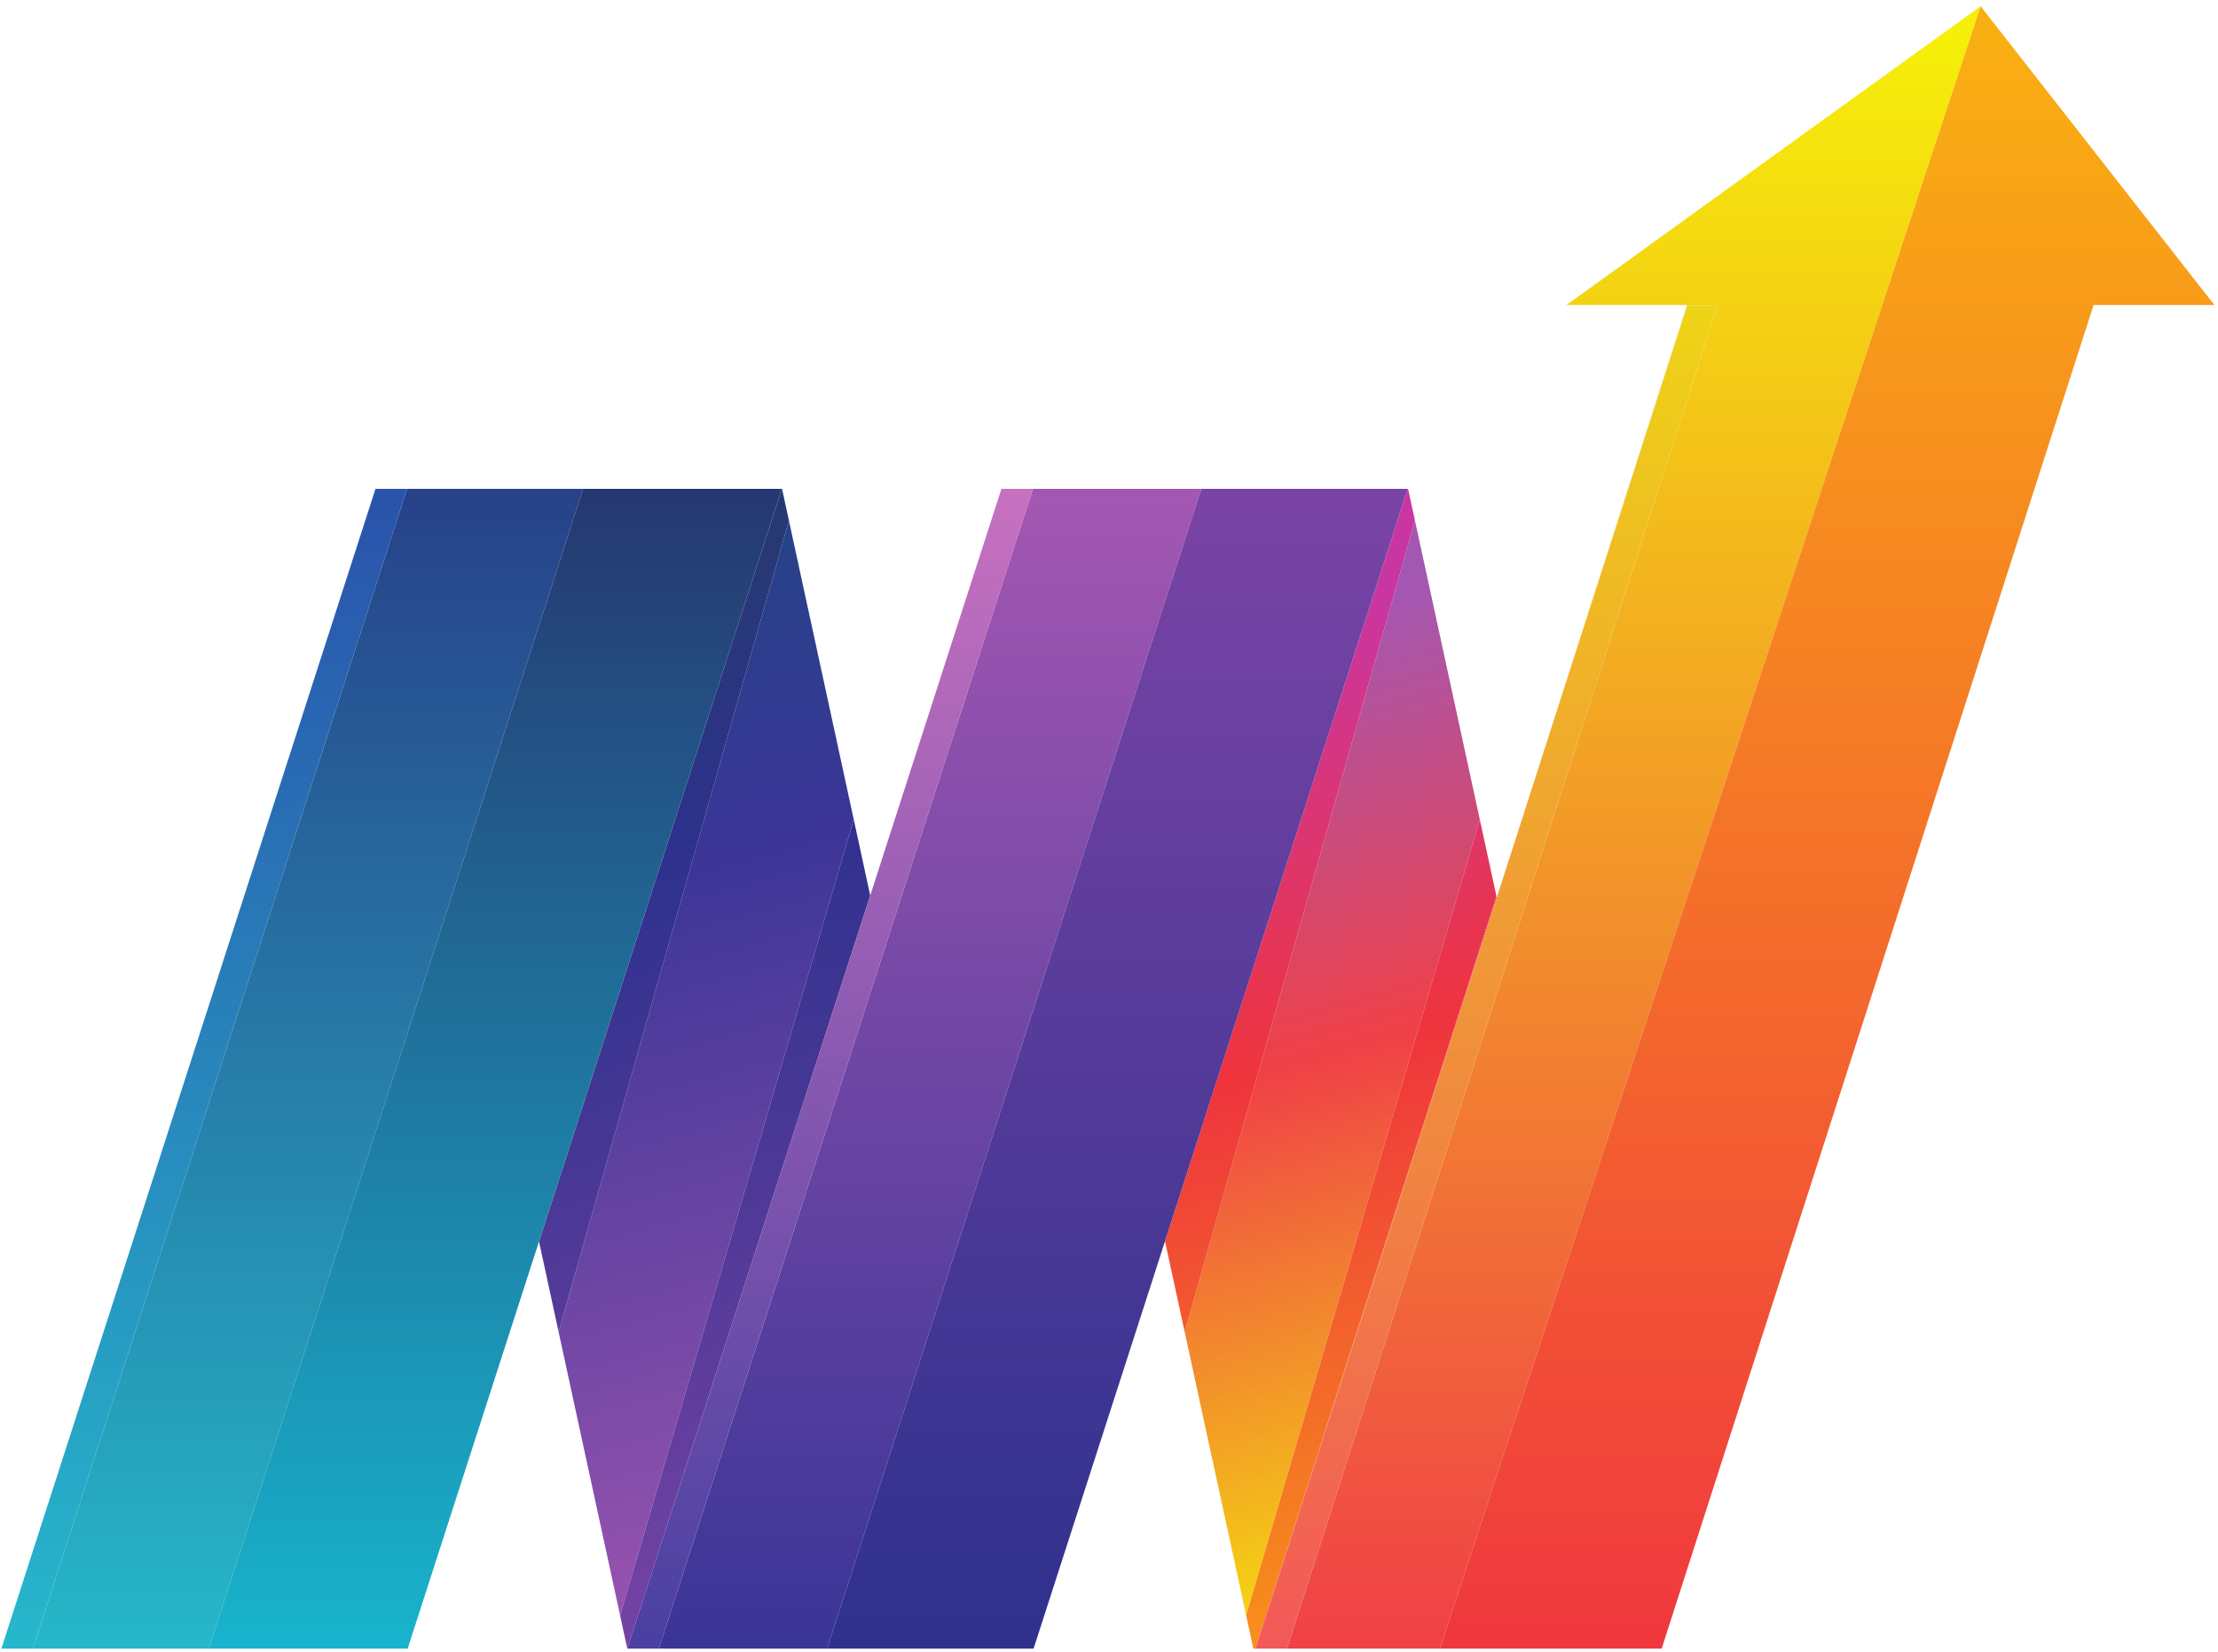
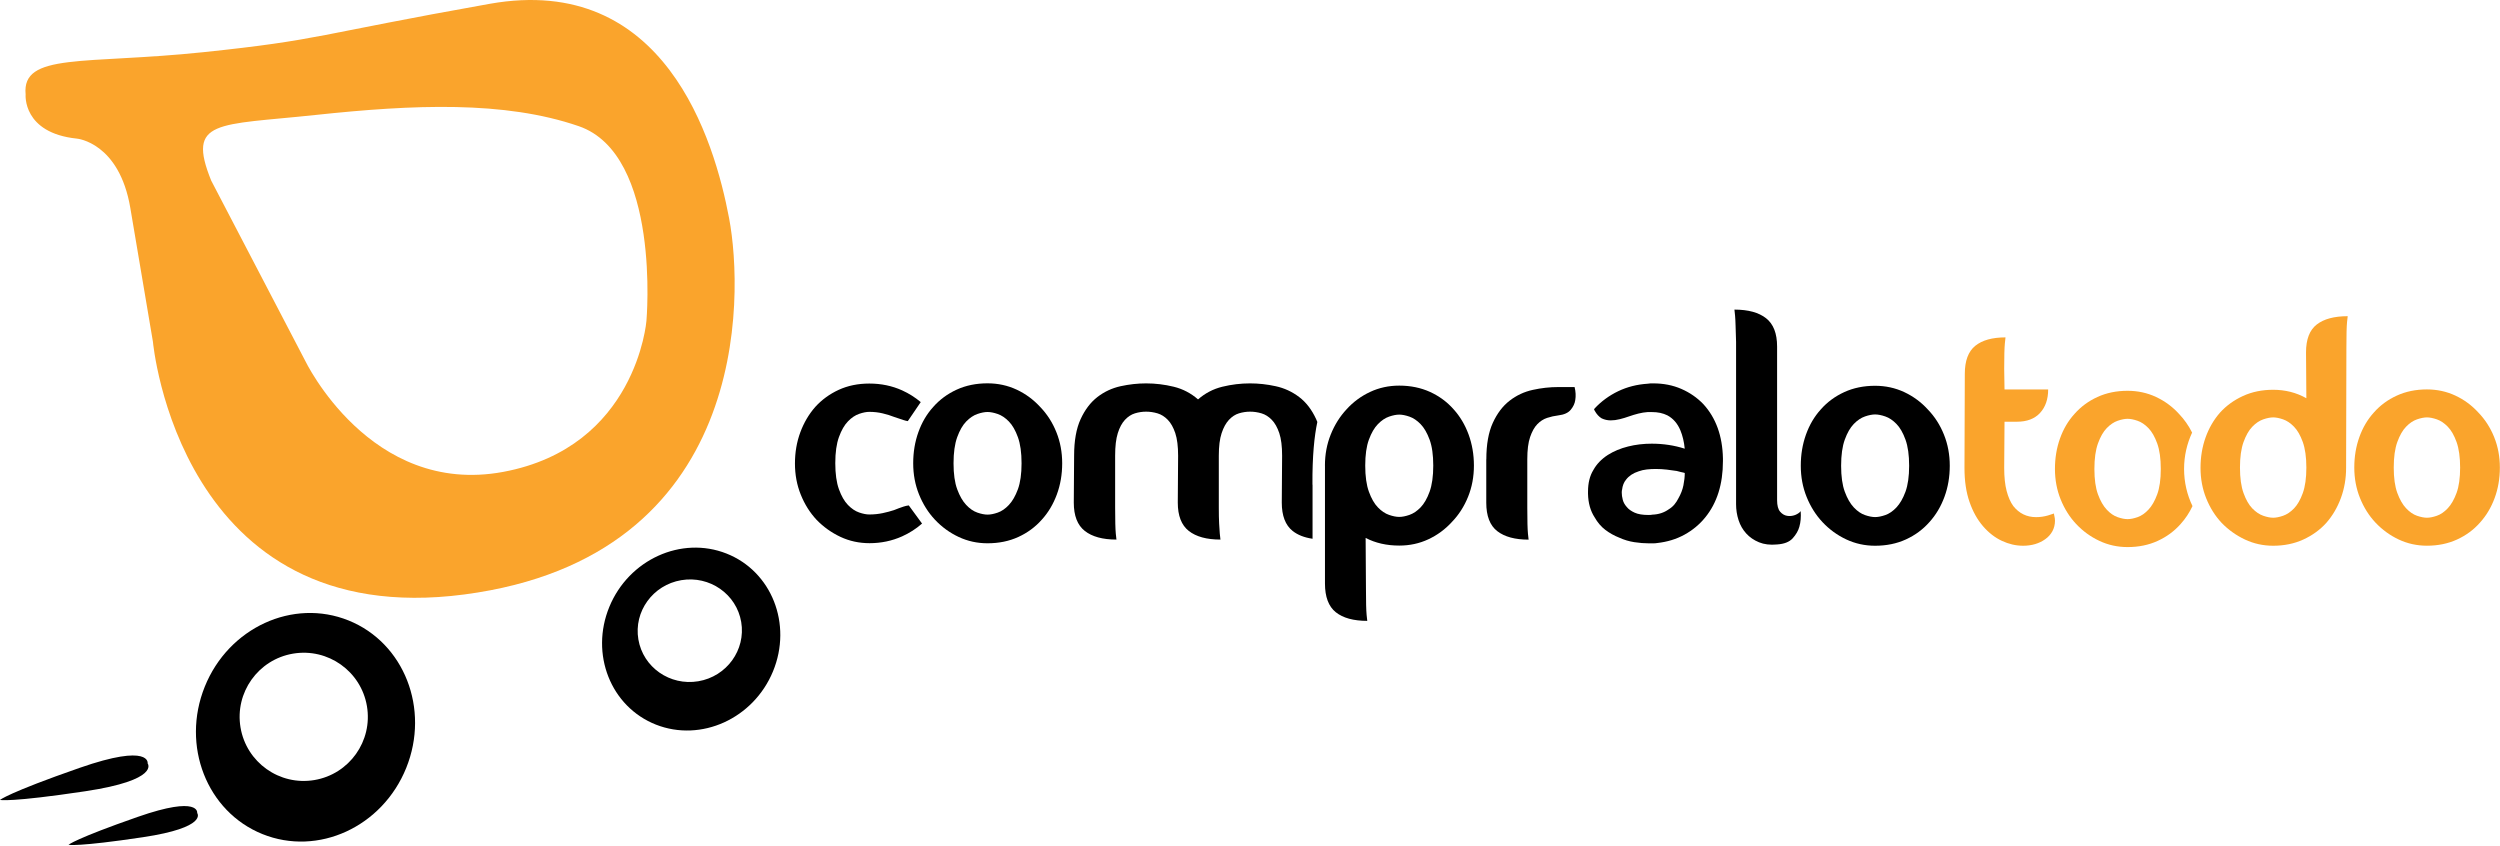
- <svg xmlns="http://www.w3.org/2000/svg" width="333" height="248" viewBox="0 0 333 248" fill="none">
-   <path d="M93.099 242.524L83.868 199.967L118.444 78.157L117.412 73.392H56.413H117.412L130.653 134.441V134.443L128.177 123.028L93.099 242.525" fill="url(#paint0_linear)" />
-   <path d="M83.868 199.967L80.923 186.387L83.868 199.967Z" fill="url(#paint1_radial)" />
-   <path d="M83.868 199.967L80.923 186.387L117.372 73.392H56.413H117.412L118.444 78.157L83.868 199.967Z" fill="url(#paint2_linear)" />
-   <path d="M94.18 247.509L93.099 242.524L128.177 123.028L130.653 134.443L94.18 247.509" fill="url(#paint3_linear)" />
-   <path d="M188.173 247.509L174.908 186.351L177.861 199.967L212.439 78.157L222.171 123.029L187.092 242.525L188.173 247.509" fill="url(#paint4_linear)" />
-   <path d="M212.437 78.159L211.404 73.392L212.439 78.157" fill="url(#paint5_radial)" />
-   <path d="M177.861 199.967L174.908 186.351L211.345 73.392H150.405H211.404L212.437 78.159L177.861 199.967" fill="url(#paint6_linear)" />
-   <path d="M224.672 134.559L222.171 123.029V123.028L224.672 134.557V134.559Z" fill="url(#paint7_radial)" />
-   <path d="M188.477 247.509H188.173L187.092 242.525L222.171 123.028L224.672 134.559L188.477 247.509Z" fill="url(#paint8_linear)" />
-   <path d="M249.476 247.509L314.321 45.795L249.476 247.509V247.509ZM216.155 247.509H193.213L257.832 45.856H253.303L253.323 45.795H235.184L297.36 0.939L332.46 45.795L297.36 0.939L216.155 247.509Z" fill="url(#paint9_linear)" />
-   <path d="M224.719 134.773L224.672 134.557L253.096 45.856H253.303L224.719 134.773Z" fill="url(#paint10_radial)" />
-   <path d="M224.719 134.775L224.672 134.559V134.557L224.719 134.773V134.775Z" fill="url(#paint11_radial)" />
-   <path d="M188.477 247.509L224.672 134.559L224.719 134.775L188.477 247.509" fill="url(#paint12_linear)" />
-   <path d="M193.213 247.509H188.477L224.719 134.775V134.773L253.303 45.856H257.832L193.213 247.509Z" fill="url(#paint13_linear)" />
-   <path d="M249.476 247.509H216.155L297.36 0.939L332.46 45.795H314.321L249.476 247.509Z" fill="url(#paint14_linear)" />
-   <path d="M124.187 247.509H98.915L155.083 73.392H150.347L94.18 247.509L130.653 134.443V134.441L150.347 73.392H150.405H211.345H180.353L124.187 247.509Z" fill="url(#paint15_linear)" />
-   <path d="M98.915 247.509H94.18L150.347 73.392H155.083L98.915 247.509Z" fill="url(#paint16_linear)" />
-   <path d="M155.179 247.509H124.187L180.353 73.392H211.345L174.908 186.351L155.179 247.509" fill="url(#paint17_linear)" />
-   <path d="M31.365 247.509H4.941L61.109 73.392H56.373L0.207 247.509L56.373 73.392H56.413H117.372H87.532L31.365 247.509Z" fill="url(#paint18_linear)" />
-   <path d="M4.941 247.509H0.207L56.373 73.392H61.109L4.941 247.509Z" fill="url(#paint19_linear)" />
-   <path d="M61.205 247.509H31.365L87.532 73.392H117.372L80.923 186.387L61.205 247.509Z" fill="url(#paint20_linear)" />
-   <defs>
-     <linearGradient id="paint0_linear" x1="129.229" y1="247.455" x2="86.722" y2="89.635" gradientUnits="userSpaceOnUse">
-       <stop stop-color="#A357B2" />
-       <stop offset="0" stop-color="#A357B2" />
-       <stop offset="0.747" stop-color="#3A3597" />
-       <stop offset="1" stop-color="#274289" />
-     </linearGradient>
-     <radialGradient id="paint1_radial" cx="0" cy="0" r="1" gradientUnits="userSpaceOnUse" gradientTransform="translate(167.805 199.297) scale(330.251 330.252)">
-       <stop stop-color="#C19FD6" />
-       <stop offset="1" stop-color="#AD90CF" />
-     </radialGradient>
-     <linearGradient id="paint2_linear" x1="129.229" y1="247.455" x2="86.722" y2="89.635" gradientUnits="userSpaceOnUse">
-       <stop stop-color="#7A44A6" />
-       <stop offset="0" stop-color="#7A44A6" />
-       <stop offset="0.747" stop-color="#2E318D" />
-       <stop offset="1" stop-color="#273974" />
-     </linearGradient>
-     <linearGradient id="paint3_linear" x1="129.229" y1="247.455" x2="86.722" y2="89.635" gradientUnits="userSpaceOnUse">
-       <stop stop-color="#7A44A6" />
-       <stop offset="0" stop-color="#7A44A6" />
-       <stop offset="0.747" stop-color="#2E318D" />
-       <stop offset="1" stop-color="#273974" />
-     </linearGradient>
-     <linearGradient id="paint4_linear" x1="223.223" y1="247.455" x2="180.715" y2="89.635" gradientUnits="userSpaceOnUse">
-       <stop stop-color="#F5EF09" />
-       <stop offset="0.565" stop-color="#F04047" />
-       <stop offset="0.958" stop-color="#A357B2" />
-       <stop offset="1" stop-color="#A357B2" />
-     </linearGradient>
-     <radialGradient id="paint5_radial" cx="0" cy="0" r="1" gradientUnits="userSpaceOnUse" gradientTransform="translate(167.805 199.297) scale(330.252 330.252)">
-       <stop stop-color="#F89BA7" />
-       <stop offset="1" stop-color="#F78E94" />
-     </radialGradient>
-     <linearGradient id="paint6_linear" x1="223.223" y1="247.455" x2="180.715" y2="89.635" gradientUnits="userSpaceOnUse">
-       <stop stop-color="#F89B17" />
-       <stop offset="0.565" stop-color="#EF343D" />
-       <stop offset="0.958" stop-color="#C936A2" />
-       <stop offset="1" stop-color="#C936A2" />
-     </linearGradient>
-     <radialGradient id="paint7_radial" cx="0" cy="0" r="1" gradientUnits="userSpaceOnUse" gradientTransform="translate(167.805 199.297) scale(330.252 330.252)">
-       <stop stop-color="#F89BA7" />
-       <stop offset="1" stop-color="#F78E94" />
-     </radialGradient>
-     <linearGradient id="paint8_linear" x1="223.223" y1="247.455" x2="180.715" y2="89.635" gradientUnits="userSpaceOnUse">
-       <stop stop-color="#F89B17" />
-       <stop offset="0.565" stop-color="#EF343D" />
-       <stop offset="0.958" stop-color="#C936A2" />
-       <stop offset="1" stop-color="#C936A2" />
-     </linearGradient>
-     <linearGradient id="paint9_linear" x1="218.631" y1="247.889" x2="218.631" y2="5.475" gradientUnits="userSpaceOnUse">
-       <stop stop-color="#F04047" />
-       <stop offset="1" stop-color="#F5EF09" />
-     </linearGradient>
-     <radialGradient id="paint10_radial" cx="0" cy="0" r="1" gradientUnits="userSpaceOnUse" gradientTransform="translate(167.805 199.297) scale(330.252)">
-       <stop stop-color="white" />
-       <stop offset="1" stop-color="#F0F0EE" />
-     </radialGradient>
-     <radialGradient id="paint11_radial" cx="0" cy="0" r="1" gradientUnits="userSpaceOnUse" gradientTransform="translate(167.829 199.302) scale(330.114 330.278)">
-       <stop stop-color="#FBC9CF" />
-       <stop offset="1" stop-color="#FAC2C6" />
-     </radialGradient>
-     <linearGradient id="paint12_linear" x1="223.223" y1="247.455" x2="180.715" y2="89.635" gradientUnits="userSpaceOnUse">
-       <stop stop-color="#FCD00B" />
-       <stop offset="0.565" stop-color="#F14449" />
-       <stop offset="0.958" stop-color="#CE50AF" />
-       <stop offset="1" stop-color="#CE50AF" />
-     </linearGradient>
-     <linearGradient id="paint13_linear" x1="218.631" y1="247.889" x2="218.631" y2="5.475" gradientUnits="userSpaceOnUse">
-       <stop stop-color="#F25859" />
-       <stop offset="1" stop-color="#EDED09" />
-     </linearGradient>
-     <linearGradient id="paint14_linear" x1="218.631" y1="247.889" x2="218.631" y2="5.475" gradientUnits="userSpaceOnUse">
-       <stop stop-color="#F0373F" />
-       <stop offset="1" stop-color="#F9AF12" />
-     </linearGradient>
-     <linearGradient id="paint15_linear" x1="124.793" y1="247.157" x2="124.793" y2="73.641" gradientUnits="userSpaceOnUse">
-       <stop stop-color="#3A3597" />
-       <stop offset="0.001" stop-color="#3A3597" />
-       <stop offset="1" stop-color="#A357B2" />
-     </linearGradient>
-     <linearGradient id="paint16_linear" x1="124.793" y1="247.157" x2="124.793" y2="73.641" gradientUnits="userSpaceOnUse">
-       <stop stop-color="#4A40A1" />
-       <stop offset="0.001" stop-color="#4A40A1" />
-       <stop offset="1" stop-color="#C771BF" />
-     </linearGradient>
-     <linearGradient id="paint17_linear" x1="124.793" y1="247.157" x2="124.793" y2="73.641" gradientUnits="userSpaceOnUse">
-       <stop stop-color="#2E318D" />
-       <stop offset="0.001" stop-color="#2E318D" />
-       <stop offset="1" stop-color="#7A44A6" />
-     </linearGradient>
-     <linearGradient id="paint18_linear" x1="31.18" y1="246.037" x2="31.18" y2="74.823" gradientUnits="userSpaceOnUse">
-       <stop stop-color="#26B7C8" />
-       <stop offset="1" stop-color="#274289" />
-     </linearGradient>
-     <linearGradient id="paint19_linear" x1="31.18" y1="246.037" x2="31.18" y2="74.823" gradientUnits="userSpaceOnUse">
-       <stop stop-color="#26B7CB" />
-       <stop offset="1" stop-color="#2A53AC" />
-     </linearGradient>
-     <linearGradient id="paint20_linear" x1="31.18" y1="246.037" x2="31.18" y2="74.823" gradientUnits="userSpaceOnUse">
-       <stop stop-color="#18B3CC" />
-       <stop offset="1" stop-color="#263871" />
-     </linearGradient>
-   </defs>
+ <svg xmlns="http://www.w3.org/2000/svg" width="763" height="258" viewBox="0 0 763 258" fill="none">
+   <path d="M222.53 66.65C218.02 42.71 202.87 -8.32 149.48 1.16C96.09 10.65 98.21 12.15 62.03 15.93C25.85 19.72 6.58 15.98 7.82 28.82C7.82 28.82 6.78 40.59 23.5 42.31C23.5 42.31 36.39 43.45 39.78 63.5L46.67 104.28C46.67 104.28 54.65 192.88 141.73 181.43C228.81 169.98 227.04 90.59 222.53 66.65ZM197.29 97.95C197.29 97.95 194.24 136.45 153.58 144.02C112.92 151.58 93.07 109.96 93.07 109.96L64.47 55.14C56.87 36.38 66.28 38.29 96.27 35.09C126.25 31.89 153.92 30.7 176.62 38.5C201.84 47.17 197.29 97.95 197.29 97.95Z" fill="#FAA42C" />
+   <path d="M106.39 189.37C89.41 182.52 69.76 191.56 62.5 209.56C55.24 227.56 63.11 247.71 80.09 254.56C97.07 261.41 116.72 252.37 123.98 234.37C131.24 216.37 123.36 196.22 106.39 189.37ZM95.96 238.07C85.3 239.87 75.21 232.69 73.41 222.04C71.61 211.38 78.79 201.29 89.44 199.49C100.1 197.69 110.19 204.87 111.99 215.52C113.79 226.18 106.61 236.27 95.96 238.07Z" fill="black" />
+   <path d="M221.72 168.94C207.93 163.5 191.93 170.77 185.98 185.19C180.03 199.61 186.39 215.7 200.18 221.15C213.97 226.59 229.97 219.32 235.92 204.9C241.87 190.48 235.51 174.38 221.72 168.94ZM213.13 207.92C204.46 209.38 196.27 203.67 194.83 195.15C193.39 186.63 199.25 178.54 207.92 177.07C216.59 175.61 224.78 181.32 226.22 189.84C227.65 198.36 221.79 206.46 213.13 207.92Z" fill="black" />
+   <path d="M24.27 234.36C2.36 242 0 244.14 0 244.14C0 244.14 3.09 244.93 26.03 241.49C48.97 238.04 45.06 233 45.06 233C45.06 233 46.18 226.72 24.27 234.36Z" fill="black" />
+   <path d="M42.05 249.31C22.96 255.97 20.9 257.83 20.9 257.83C20.9 257.83 23.59 258.52 43.59 255.52C63.59 252.52 60.18 248.13 60.18 248.13C60.18 248.13 61.14 242.65 42.05 249.31Z" fill="black" />
+   <path d="M317.47 124.21C319.57 126.38 321.22 128.94 322.4 131.89C323.59 134.84 324.18 138.01 324.18 141.4C324.18 144.79 323.64 147.96 322.55 150.91C321.46 153.86 319.94 156.42 317.97 158.59C316 160.83 313.61 162.59 310.8 163.88C307.99 165.17 304.85 165.81 301.39 165.81C298.27 165.81 295.34 165.17 292.59 163.88C289.84 162.59 287.42 160.83 285.32 158.59C283.29 156.42 281.68 153.86 280.49 150.91C279.3 147.96 278.71 144.79 278.71 141.4C278.71 138.01 279.23 134.84 280.29 131.89C281.34 128.94 282.85 126.38 284.81 124.21C286.78 121.97 289.17 120.21 291.98 118.92C294.79 117.63 297.93 116.99 301.39 116.99C304.58 116.99 307.54 117.64 310.29 118.92C313.04 120.21 315.43 121.98 317.47 124.21ZM301.4 157.06C302.28 157.06 303.31 156.86 304.5 156.45C305.69 156.04 306.82 155.26 307.91 154.11C308.99 152.96 309.91 151.36 310.66 149.33C311.4 147.3 311.78 144.65 311.78 141.4C311.78 138.15 311.41 135.49 310.66 133.42C309.91 131.35 309 129.76 307.91 128.64C306.82 127.52 305.69 126.76 304.5 126.35C303.31 125.94 302.28 125.74 301.4 125.74C300.52 125.74 299.48 125.94 298.3 126.35C297.11 126.76 295.98 127.52 294.89 128.64C293.8 129.76 292.89 131.35 292.14 133.42C291.39 135.49 291.02 138.15 291.02 141.4C291.02 144.65 291.39 147.3 292.14 149.33C292.89 151.36 293.8 152.96 294.89 154.11C295.97 155.26 297.11 156.04 298.3 156.45C299.48 156.86 300.52 157.06 301.4 157.06Z" fill="black" />
+   <path d="M404.37 142.1C404.37 138.71 404.96 135.54 406.15 132.59C407.34 129.64 408.95 127.08 410.98 124.91C413.01 122.67 415.4 120.91 418.15 119.62C420.9 118.33 423.86 117.69 427.05 117.69C430.51 117.69 433.64 118.34 436.46 119.62C439.27 120.91 441.66 122.67 443.63 124.91C445.6 127.08 447.12 129.64 448.21 132.59C449.29 135.54 449.84 138.71 449.84 142.1C449.84 145.49 449.25 148.66 448.06 151.61C446.87 154.56 445.23 157.12 443.13 159.29C441.1 161.53 438.71 163.29 435.96 164.58C433.21 165.87 430.25 166.51 427.06 166.51C423.2 166.51 419.77 165.73 416.79 164.17L416.89 179.63C416.89 181.66 416.91 183.32 416.94 184.61C416.97 185.9 417.02 186.91 417.09 187.66C417.16 188.47 417.22 189.08 417.29 189.49C413.09 189.49 409.88 188.61 407.68 186.85C405.48 185.09 404.38 182.17 404.38 178.1V142.1H404.37ZM427.05 157.76C427.93 157.76 428.96 157.56 430.15 157.15C431.34 156.74 432.47 155.98 433.56 154.86C434.64 153.74 435.56 152.15 436.31 150.08C437.06 148.01 437.43 145.35 437.43 142.1C437.43 138.85 437.06 136.2 436.31 134.17C435.56 132.14 434.65 130.56 433.56 129.44C432.47 128.32 431.34 127.56 430.15 127.15C428.96 126.74 427.93 126.54 427.05 126.54C426.17 126.54 425.13 126.74 423.95 127.15C422.76 127.56 421.63 128.32 420.54 129.44C419.45 130.56 418.54 132.13 417.79 134.17C417.04 136.2 416.67 138.85 416.67 142.1C416.67 145.35 417.04 148.02 417.79 150.08C418.54 152.15 419.45 153.74 420.54 154.86C421.62 155.98 422.76 156.74 423.95 157.15C425.13 157.56 426.17 157.76 427.05 157.76Z" fill="black" />
+   <path d="M453.63 140.18C453.63 135.64 454.29 131.93 455.61 129.05C456.93 126.17 458.64 123.91 460.74 122.29C462.84 120.66 465.2 119.56 467.81 118.99C470.42 118.41 473.01 118.13 475.59 118.13H480.57C480.91 119.55 480.98 120.88 480.77 122.1C480.63 123.12 480.18 124.1 479.4 125.05C478.62 126 477.35 126.57 475.59 126.78C474.44 126.92 473.3 127.17 472.18 127.54C471.06 127.91 470.06 128.56 469.18 129.47C468.3 130.38 467.57 131.69 466.99 133.38C466.41 135.08 466.13 137.35 466.13 140.19V154.94C466.13 156.97 466.14 158.62 466.18 159.87C466.21 161.12 466.26 162.12 466.33 162.87C466.4 163.68 466.46 164.29 466.53 164.7C462.39 164.7 459.21 163.84 456.97 162.11C454.73 160.38 453.61 157.48 453.61 153.42V140.18H453.63Z" fill="black" />
+   <path d="M490.69 138.86C492.52 137.71 494.59 136.84 496.89 136.27C499.19 135.69 501.6 135.41 504.11 135.41C507.63 135.41 510.99 135.92 514.18 136.94C513.98 134.84 513.53 132.97 512.86 131.35C511.98 129.25 510.66 127.72 508.89 126.77C508.21 126.43 507.48 126.18 506.7 126.01C505.92 125.84 505.02 125.76 504.01 125.76H502.89C501.94 125.83 500.99 125.98 500.04 126.22C499.09 126.46 498.14 126.75 497.19 127.08C496.24 127.42 495.29 127.71 494.34 127.94C493.39 128.18 492.47 128.3 491.59 128.3C490.64 128.3 489.72 128.1 488.84 127.69C488.03 127.22 487.31 126.44 486.7 125.35L486.5 124.94L486.7 124.64C488.73 122.47 491.12 120.72 493.87 119.4C496.62 118.08 499.62 117.32 502.87 117.11C503.21 117.04 503.5 117.01 503.73 117.01C503.97 117.01 504.25 117.01 504.59 117.01C507.71 117.01 510.55 117.57 513.13 118.69C515.71 119.81 517.94 121.35 519.84 123.32C523.7 127.52 525.7 133.05 525.84 139.9V140.71C525.84 147.76 524.04 153.49 520.45 157.9C518.69 160.07 516.57 161.83 514.09 163.19C511.61 164.55 508.85 165.39 505.8 165.73C505.39 165.8 504.99 165.83 504.58 165.83C504.17 165.83 503.73 165.83 503.26 165.83C501.84 165.83 500.34 165.71 498.79 165.47C497.23 165.23 495.7 164.78 494.21 164.1C492.65 163.49 491.23 162.69 489.94 161.71C488.65 160.73 487.57 159.46 486.69 157.9C485.4 155.93 484.72 153.53 484.66 150.68V150.07C484.66 147.43 485.2 145.22 486.29 143.46C487.27 141.67 488.73 140.14 490.69 138.86ZM511.74 143.74C510.86 143.61 509.86 143.47 508.74 143.33C507.62 143.2 506.48 143.13 505.33 143.13C504.38 143.13 503.46 143.18 502.58 143.28C501.7 143.38 500.88 143.57 500.14 143.84C498.45 144.38 497.16 145.23 496.28 146.38C495.94 146.79 495.67 147.24 495.47 147.75C495.27 148.26 495.13 148.82 495.06 149.43C494.99 149.63 494.96 149.94 494.96 150.35C494.96 151.03 495.06 151.76 495.27 152.54C495.47 153.32 495.88 154.05 496.49 154.73C497.03 155.41 497.83 155.98 498.88 156.46C499.93 156.94 501.34 157.17 503.1 157.17C503.64 157.17 504.05 157.14 504.32 157.07C506.22 157 507.88 156.46 509.3 155.44C509.98 155.03 510.55 154.54 511.03 153.97C511.5 153.4 511.91 152.77 512.25 152.09C512.99 150.8 513.5 149.48 513.78 148.12C514.05 146.77 514.19 145.51 514.19 144.36C514.12 144.36 514.07 144.34 514.04 144.31C514 144.28 513.95 144.26 513.89 144.26C513.62 144.19 513.31 144.13 512.98 144.06C512.62 143.98 512.22 143.87 511.74 143.74Z" fill="black" />
+   <path d="M549.57 156C549.7 157.76 549.57 159.36 549.16 160.78C548.82 162 548.14 163.17 547.13 164.29C546.11 165.41 544.52 166.03 542.35 166.17C540.25 166.37 538.42 166.15 536.86 165.51C535.3 164.87 533.99 163.97 532.95 162.82C531.9 161.67 531.12 160.31 530.61 158.75C530.1 157.19 529.85 155.56 529.85 153.87V104.35C529.78 102.32 529.73 100.67 529.7 99.42C529.67 98.17 529.61 97.17 529.55 96.42C529.48 95.61 529.41 94.96 529.35 94.49C533.55 94.49 536.77 95.37 539.01 97.13C541.25 98.89 542.37 101.77 542.37 105.77V152.65C542.37 154.28 542.68 155.45 543.29 156.16C543.9 156.87 544.61 157.3 545.43 157.43C546.24 157.57 547.06 157.48 547.87 157.18C548.65 156.86 549.23 156.47 549.57 156Z" fill="black" />
+   <path d="M588.36 124.96C590.46 127.13 592.11 129.69 593.29 132.64C594.48 135.59 595.07 138.76 595.07 142.15C595.07 145.54 594.53 148.71 593.44 151.66C592.35 154.61 590.83 157.17 588.86 159.34C586.89 161.58 584.5 163.34 581.69 164.63C578.88 165.92 575.74 166.56 572.28 166.56C569.16 166.56 566.23 165.92 563.48 164.63C560.73 163.34 558.31 161.58 556.21 159.34C554.18 157.17 552.57 154.61 551.38 151.66C550.19 148.71 549.6 145.54 549.6 142.15C549.6 138.76 550.12 135.59 551.18 132.64C552.23 129.69 553.74 127.13 555.7 124.96C557.67 122.72 560.06 120.96 562.87 119.67C565.68 118.38 568.82 117.74 572.28 117.74C575.47 117.74 578.43 118.39 581.18 119.67C583.94 120.97 586.33 122.73 588.36 124.96ZM572.29 157.81C573.17 157.81 574.2 157.61 575.39 157.2C576.58 156.79 577.71 156.01 578.8 154.86C579.88 153.71 580.8 152.11 581.55 150.08C582.29 148.05 582.67 145.4 582.67 142.15C582.67 138.9 582.3 136.24 581.55 134.17C580.8 132.1 579.89 130.51 578.8 129.39C577.71 128.27 576.58 127.51 575.39 127.1C574.2 126.69 573.17 126.49 572.29 126.49C571.41 126.49 570.37 126.69 569.19 127.1C568 127.51 566.87 128.27 565.78 129.39C564.69 130.51 563.78 132.1 563.03 134.17C562.28 136.24 561.91 138.9 561.91 142.15C561.91 145.4 562.28 148.05 563.03 150.08C563.78 152.11 564.69 153.71 565.78 154.86C566.86 156.01 568 156.79 569.19 157.2C570.38 157.61 571.41 157.81 572.29 157.81Z" fill="black" />
+   <path d="M277.36 154.25C276.82 154.32 276.28 154.43 275.74 154.62C274.82 154.92 273.86 155.28 272.84 155.69C271.82 156.03 270.67 156.33 269.38 156.61C268.09 156.88 266.74 157.02 265.31 157.02C264.43 157.02 263.39 156.82 262.21 156.41C261.02 156 259.89 155.24 258.8 154.12C257.71 153 256.8 151.41 256.05 149.34C255.3 147.27 254.93 144.61 254.93 141.36C254.93 138.1 255.3 135.45 256.05 133.38C256.8 131.31 257.71 129.72 258.8 128.6C259.88 127.48 261.02 126.72 262.21 126.31C263.4 125.9 264.43 125.7 265.31 125.7C266.73 125.7 268.09 125.85 269.38 126.16C270.67 126.46 271.82 126.82 272.84 127.23C273.86 127.57 274.82 127.89 275.74 128.2C276.18 128.35 276.62 128.46 277.06 128.53L281.01 122.72C279.31 121.29 277.42 120.09 275.33 119.14C272.24 117.75 268.91 117.06 265.31 117.06C261.85 117.06 258.73 117.71 255.95 118.99C253.17 120.28 250.8 122.01 248.83 124.18C246.86 126.42 245.34 129.01 244.25 131.96C243.16 134.91 242.62 138.08 242.62 141.47C242.62 144.86 243.21 148.03 244.4 150.98C245.59 153.93 247.2 156.49 249.23 158.66C251.33 160.83 253.76 162.56 256.5 163.85C259.25 165.14 262.21 165.78 265.4 165.78C268.92 165.78 272.23 165.08 275.32 163.7C277.58 162.68 279.61 161.38 281.41 159.79L277.36 154.25Z" fill="black" />
+   <path d="M400.56 147.93C400.5 139.12 401.15 133.02 402.05 128.79C401.93 128.5 401.82 128.2 401.69 127.93C400.37 125.05 398.64 122.79 396.5 121.17C394.36 119.55 391.97 118.44 389.33 117.87C386.69 117.29 384.08 117.01 381.5 117.01C378.65 117.01 375.84 117.35 373.06 118.03C370.28 118.71 367.81 120 365.64 121.9C363.47 120 361 118.71 358.22 118.03C355.44 117.35 352.63 117.01 349.78 117.01C347.2 117.01 344.61 117.3 342 117.87C339.39 118.45 337.03 119.55 334.93 121.17C332.83 122.8 331.12 125.05 329.8 127.93C328.48 130.81 327.82 134.52 327.82 139.06L327.72 153.4C327.72 157.4 328.84 160.28 331.08 162.04C333.32 163.8 336.54 164.68 340.74 164.68C340.67 164.27 340.6 163.66 340.54 162.85C340.47 162.1 340.42 161.09 340.39 159.8C340.36 158.51 340.34 156.85 340.34 154.82V139.06C340.34 136.21 340.61 133.92 341.15 132.2C341.69 130.47 342.42 129.12 343.34 128.13C344.26 127.15 345.27 126.49 346.39 126.15C347.51 125.81 348.64 125.64 349.8 125.64C350.95 125.64 352.1 125.81 353.26 126.15C354.41 126.49 355.46 127.15 356.41 128.13C357.36 129.11 358.12 130.47 358.7 132.2C359.27 133.93 359.56 136.22 359.56 139.06L359.46 153.4C359.46 157.4 360.58 160.28 362.82 162.04C365.06 163.8 368.28 164.68 372.48 164.68C372.41 164.27 372.34 163.66 372.28 162.85C372.21 162.1 372.14 161.09 372.08 159.8C372.01 158.51 371.98 156.85 371.98 154.82V139.06C371.98 136.21 372.27 133.92 372.84 132.2C373.41 130.47 374.16 129.12 375.08 128.13C376 127.15 377.01 126.49 378.13 126.15C379.25 125.81 380.38 125.64 381.54 125.64C382.69 125.64 383.84 125.81 385 126.15C386.15 126.49 387.2 127.15 388.15 128.13C389.1 129.11 389.86 130.47 390.44 132.2C391.02 133.93 391.3 136.22 391.3 139.06L391.2 153.4C391.2 157.4 392.3 160.28 394.51 162.04C396.05 163.27 398.08 164.06 400.59 164.43V147.93H400.56Z" fill="black" />
+   <path d="M626.88 156.72C626.88 156.92 626.91 157.15 626.98 157.42C627.11 157.95 627.18 158.45 627.18 158.91C627.18 160.1 626.91 161.18 626.39 162.14C625.86 163.1 625.13 163.91 624.2 164.57C622.34 165.89 620.09 166.56 617.44 166.56C615.25 166.56 613.1 166.06 610.98 165.07C608.86 164.08 606.94 162.59 605.22 160.6C603.5 158.61 602.12 156.15 601.1 153.2C600.07 150.25 599.56 146.79 599.56 142.82L599.66 114.1C599.66 110.12 600.72 107.28 602.84 105.55C604.96 103.83 608.04 102.97 612.08 102.97C612.01 103.43 611.95 104.06 611.88 104.86C611.81 105.59 611.76 106.57 611.73 107.79C611.7 109.02 611.68 110.62 611.68 112.61L611.78 118.87H625.1C625.1 121.85 624.27 124.24 622.62 126.03C620.96 127.82 618.61 128.71 615.56 128.71H611.78L611.68 142.82C611.68 145.6 611.93 147.94 612.42 149.83C612.92 151.72 613.59 153.26 614.46 154.45C616.25 156.7 618.57 157.83 621.42 157.83C622.61 157.83 623.81 157.67 625 157.33C625.65 157.12 626.28 156.92 626.88 156.72Z" fill="#FAA42C" />
+   <path d="M716.03 142.81C716.03 146.06 715.5 149.12 714.44 152C713.38 154.88 711.89 157.42 709.97 159.6C708.05 161.72 705.71 163.41 702.96 164.67C700.21 165.93 697.15 166.56 693.77 166.56C690.72 166.56 687.86 165.93 685.17 164.67C682.49 163.41 680.12 161.72 678.06 159.6C676.07 157.48 674.5 154.98 673.34 152.1C672.18 149.22 671.6 146.12 671.6 142.81C671.6 139.5 672.11 136.4 673.14 133.52C674.17 130.64 675.64 128.1 677.56 125.92C679.48 123.8 681.82 122.11 684.57 120.85C687.32 119.59 690.38 118.96 693.76 118.96C697.47 118.96 700.85 119.82 703.9 121.54L703.8 107.53C703.8 103.56 704.89 100.72 707.08 99.03C709.27 97.34 712.41 96.5 716.52 96.5C716.45 96.9 716.39 97.49 716.32 98.29C716.25 99.02 716.2 100.01 716.17 101.27C716.14 102.53 716.12 104.15 716.12 106.14L716.03 142.81ZM693.77 158.01C694.63 158.01 695.64 157.81 696.8 157.41C697.96 157.01 699.07 156.27 700.13 155.17C701.19 154.08 702.08 152.52 702.81 150.5C703.54 148.48 703.9 145.88 703.9 142.7C703.9 139.52 703.53 136.92 702.81 134.9C702.08 132.88 701.19 131.32 700.13 130.23C699.07 129.14 697.96 128.39 696.8 127.99C695.64 127.59 694.63 127.39 693.77 127.39C692.91 127.39 691.9 127.59 690.74 127.99C689.58 128.39 688.47 129.13 687.41 130.23C686.35 131.32 685.46 132.88 684.73 134.9C684 136.92 683.64 139.52 683.64 142.7C683.64 145.88 684 148.48 684.73 150.5C685.46 152.52 686.35 154.08 687.41 155.17C688.47 156.26 689.58 157.01 690.74 157.41C691.9 157.81 692.91 158.01 693.77 158.01Z" fill="#FAA42C" />
+   <path d="M756.4 125.91C758.45 128.03 760.06 130.53 761.22 133.41C762.38 136.29 762.96 139.39 762.96 142.7C762.96 146.01 762.43 149.11 761.37 151.99C760.31 154.87 758.82 157.37 756.9 159.49C754.98 161.68 752.64 163.4 749.89 164.66C747.14 165.92 744.08 166.55 740.7 166.55C737.65 166.55 734.79 165.92 732.1 164.66C729.42 163.4 727.05 161.68 724.99 159.49C723 157.37 721.43 154.87 720.27 151.99C719.11 149.11 718.53 146.01 718.53 142.7C718.53 139.39 719.04 136.29 720.07 133.41C721.1 130.53 722.57 128.03 724.49 125.91C726.41 123.72 728.75 122 731.5 120.74C734.25 119.48 737.31 118.85 740.69 118.85C743.8 118.85 746.7 119.48 749.39 120.74C752.08 122 754.41 123.73 756.4 125.91ZM740.7 158.01C741.56 158.01 742.57 157.81 743.73 157.41C744.89 157.01 746 156.25 747.06 155.12C748.12 153.99 749.01 152.44 749.74 150.45C750.47 148.46 750.83 145.88 750.83 142.7C750.83 139.52 750.46 136.92 749.74 134.9C749.01 132.88 748.12 131.32 747.06 130.23C746 129.14 744.89 128.39 743.73 127.99C742.57 127.59 741.56 127.39 740.7 127.39C739.84 127.39 738.83 127.59 737.67 127.99C736.51 128.39 735.4 129.13 734.34 130.23C733.28 131.32 732.39 132.88 731.66 134.9C730.93 136.92 730.57 139.52 730.57 142.7C730.57 145.88 730.93 148.46 731.66 150.45C732.39 152.44 733.28 154 734.34 155.12C735.4 156.25 736.51 157.01 737.67 157.41C738.83 157.81 739.84 158.01 740.7 158.01Z" fill="#FAA42C" />
+   <path d="M666.58 143.13C666.58 139.16 667.46 135.41 669.03 132.03C667.97 129.9 666.64 128 665.04 126.33C663.05 124.14 660.72 122.42 658.03 121.16C655.35 119.9 652.45 119.27 649.33 119.27C645.95 119.27 642.89 119.9 640.14 121.16C637.39 122.42 635.06 124.14 633.13 126.33C631.21 128.45 629.73 130.95 628.71 133.83C627.68 136.71 627.17 139.81 627.17 143.12C627.17 146.43 627.75 149.53 628.91 152.41C630.07 155.29 631.64 157.79 633.63 159.91C635.68 162.1 638.05 163.82 640.74 165.08C643.42 166.34 646.29 166.97 649.34 166.97C652.72 166.97 655.78 166.34 658.53 165.08C661.28 163.82 663.61 162.1 665.54 159.91C666.99 158.31 668.19 156.5 669.15 154.46C667.5 151.04 666.58 147.19 666.58 143.13ZM658.38 150.88C657.65 152.87 656.76 154.43 655.7 155.55C654.64 156.68 653.53 157.44 652.37 157.84C651.21 158.24 650.2 158.44 649.34 158.44C648.48 158.44 647.47 158.24 646.31 157.84C645.15 157.44 644.04 156.68 642.98 155.55C641.92 154.42 641.03 152.87 640.3 150.88C639.57 148.89 639.21 146.31 639.21 143.13C639.21 139.95 639.57 137.35 640.3 135.33C641.03 133.31 641.92 131.75 642.98 130.66C644.04 129.57 645.15 128.82 646.31 128.42C647.47 128.02 648.48 127.82 649.34 127.82C650.2 127.82 651.21 128.02 652.37 128.42C653.53 128.82 654.64 129.56 655.7 130.66C656.76 131.75 657.65 133.31 658.38 135.33C659.11 137.35 659.47 139.95 659.47 143.13C659.47 146.31 659.11 148.89 658.38 150.88Z" fill="#FAA42C" />
</svg>
